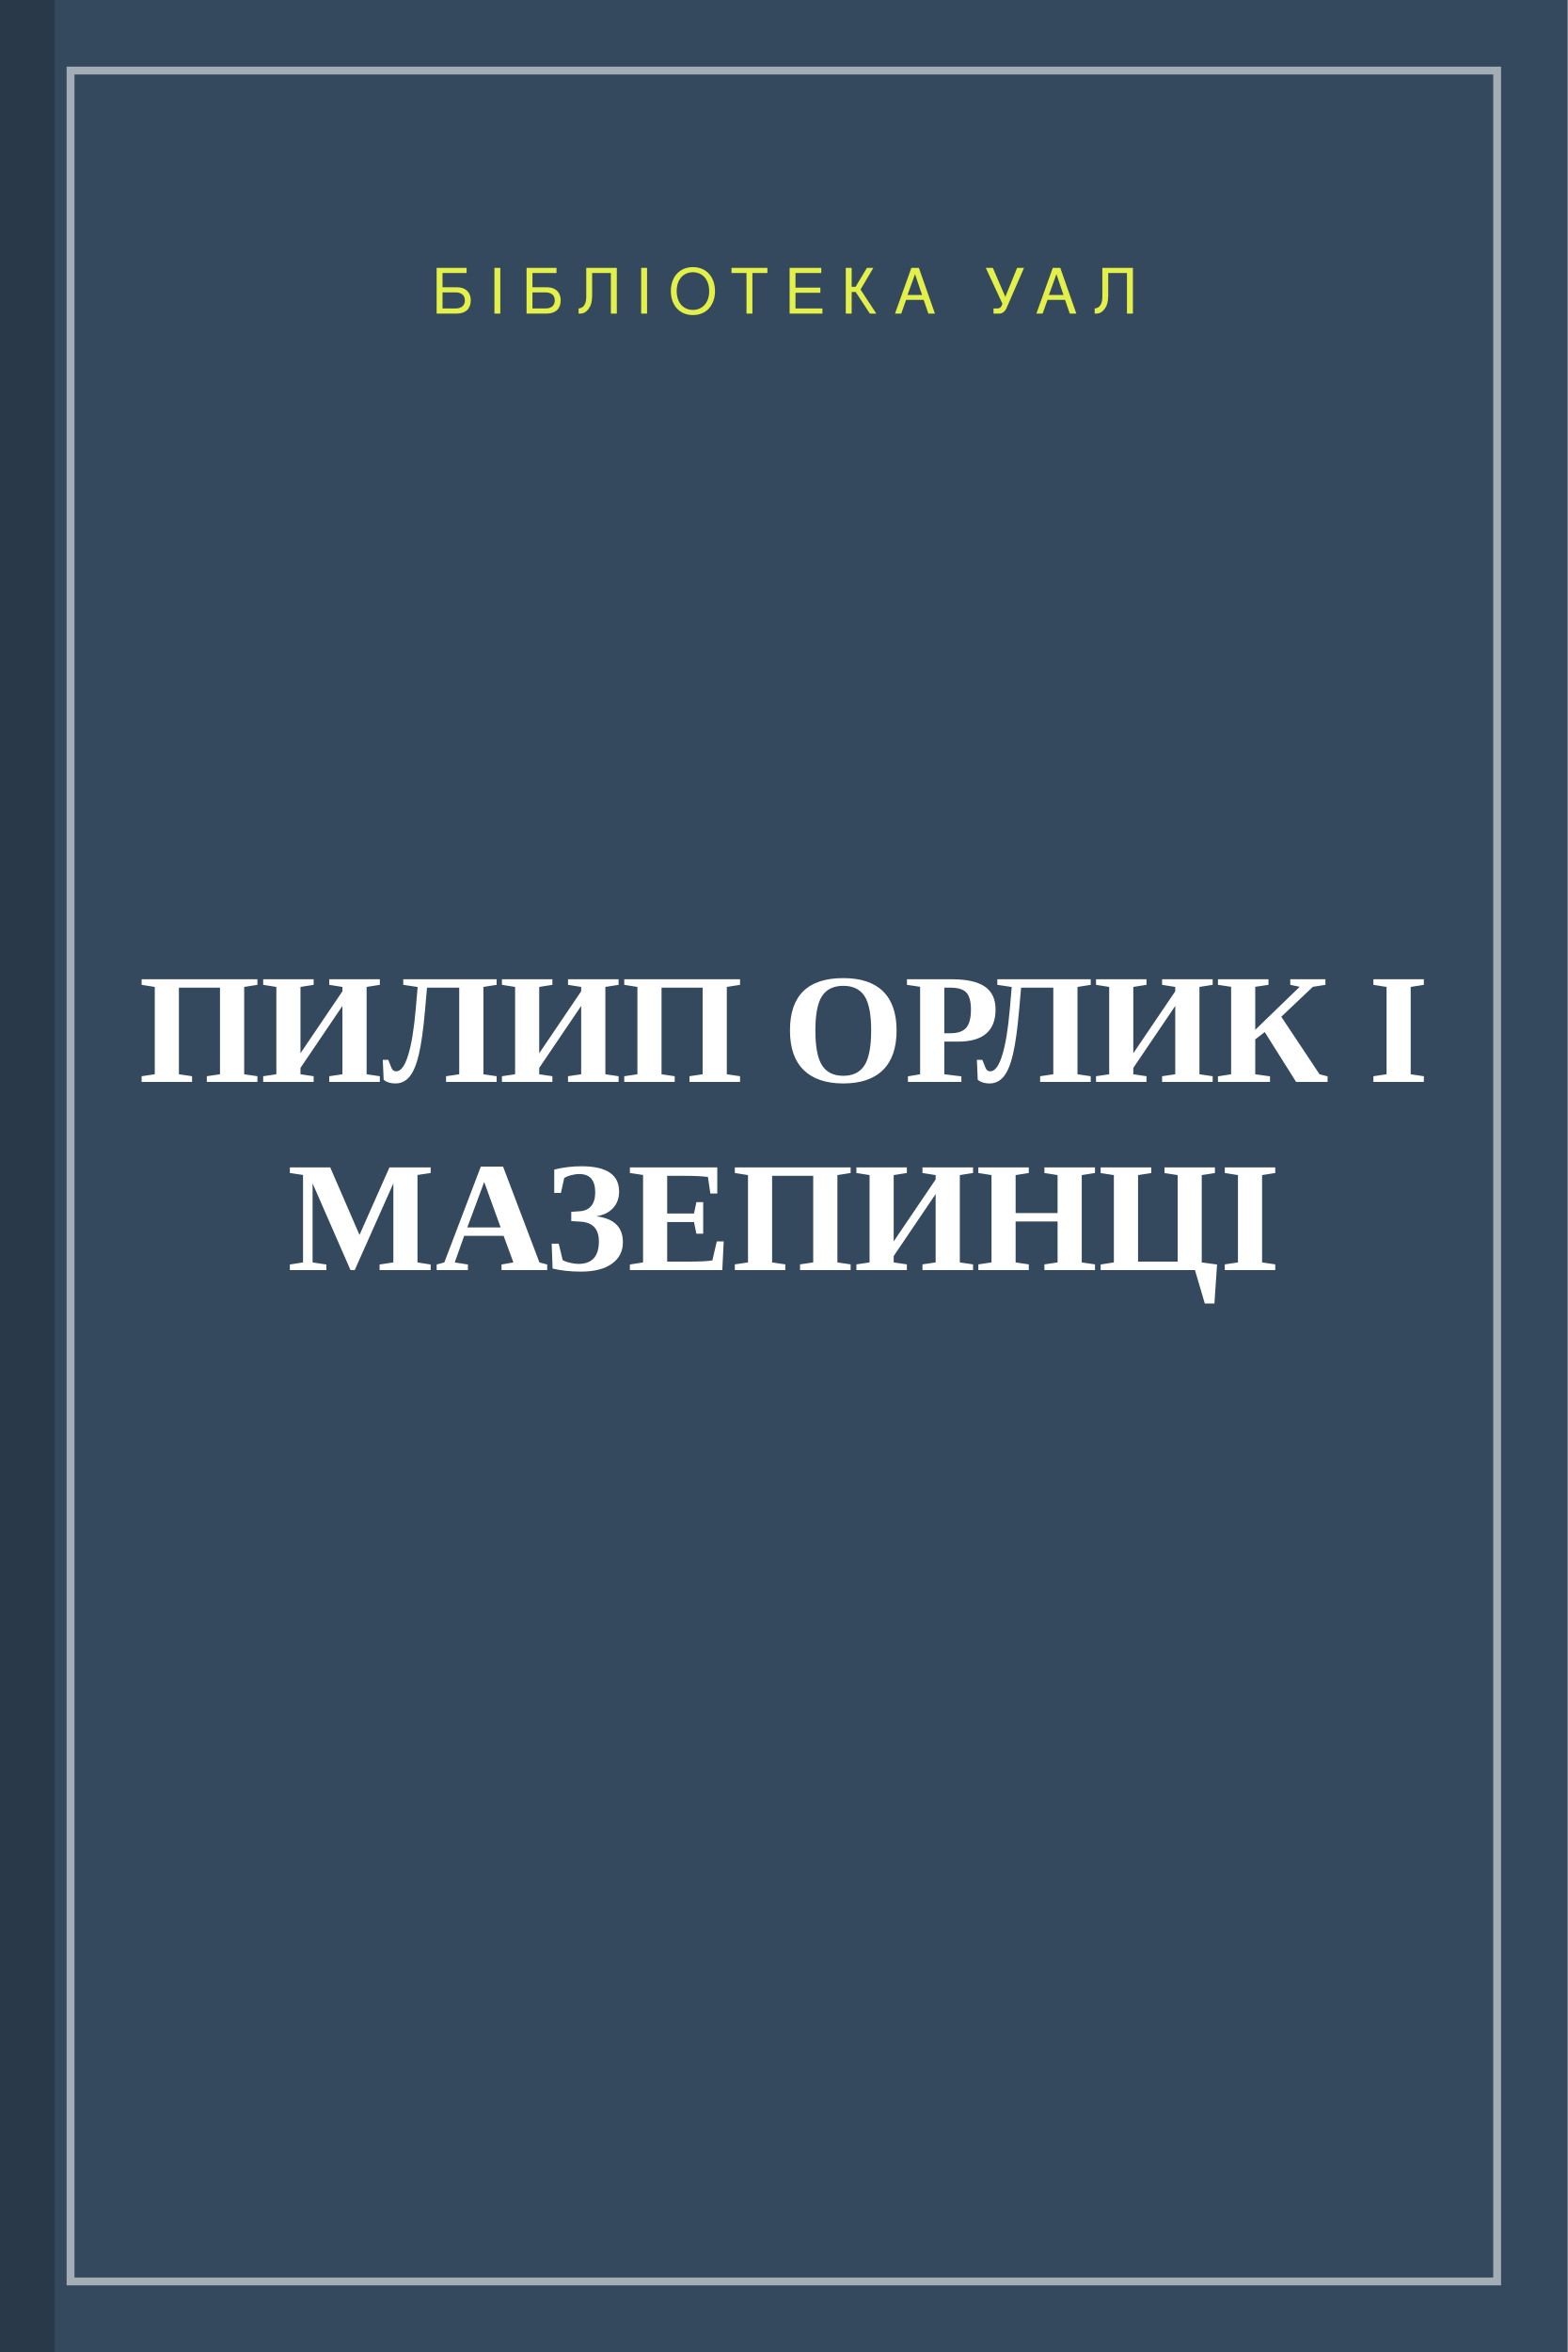
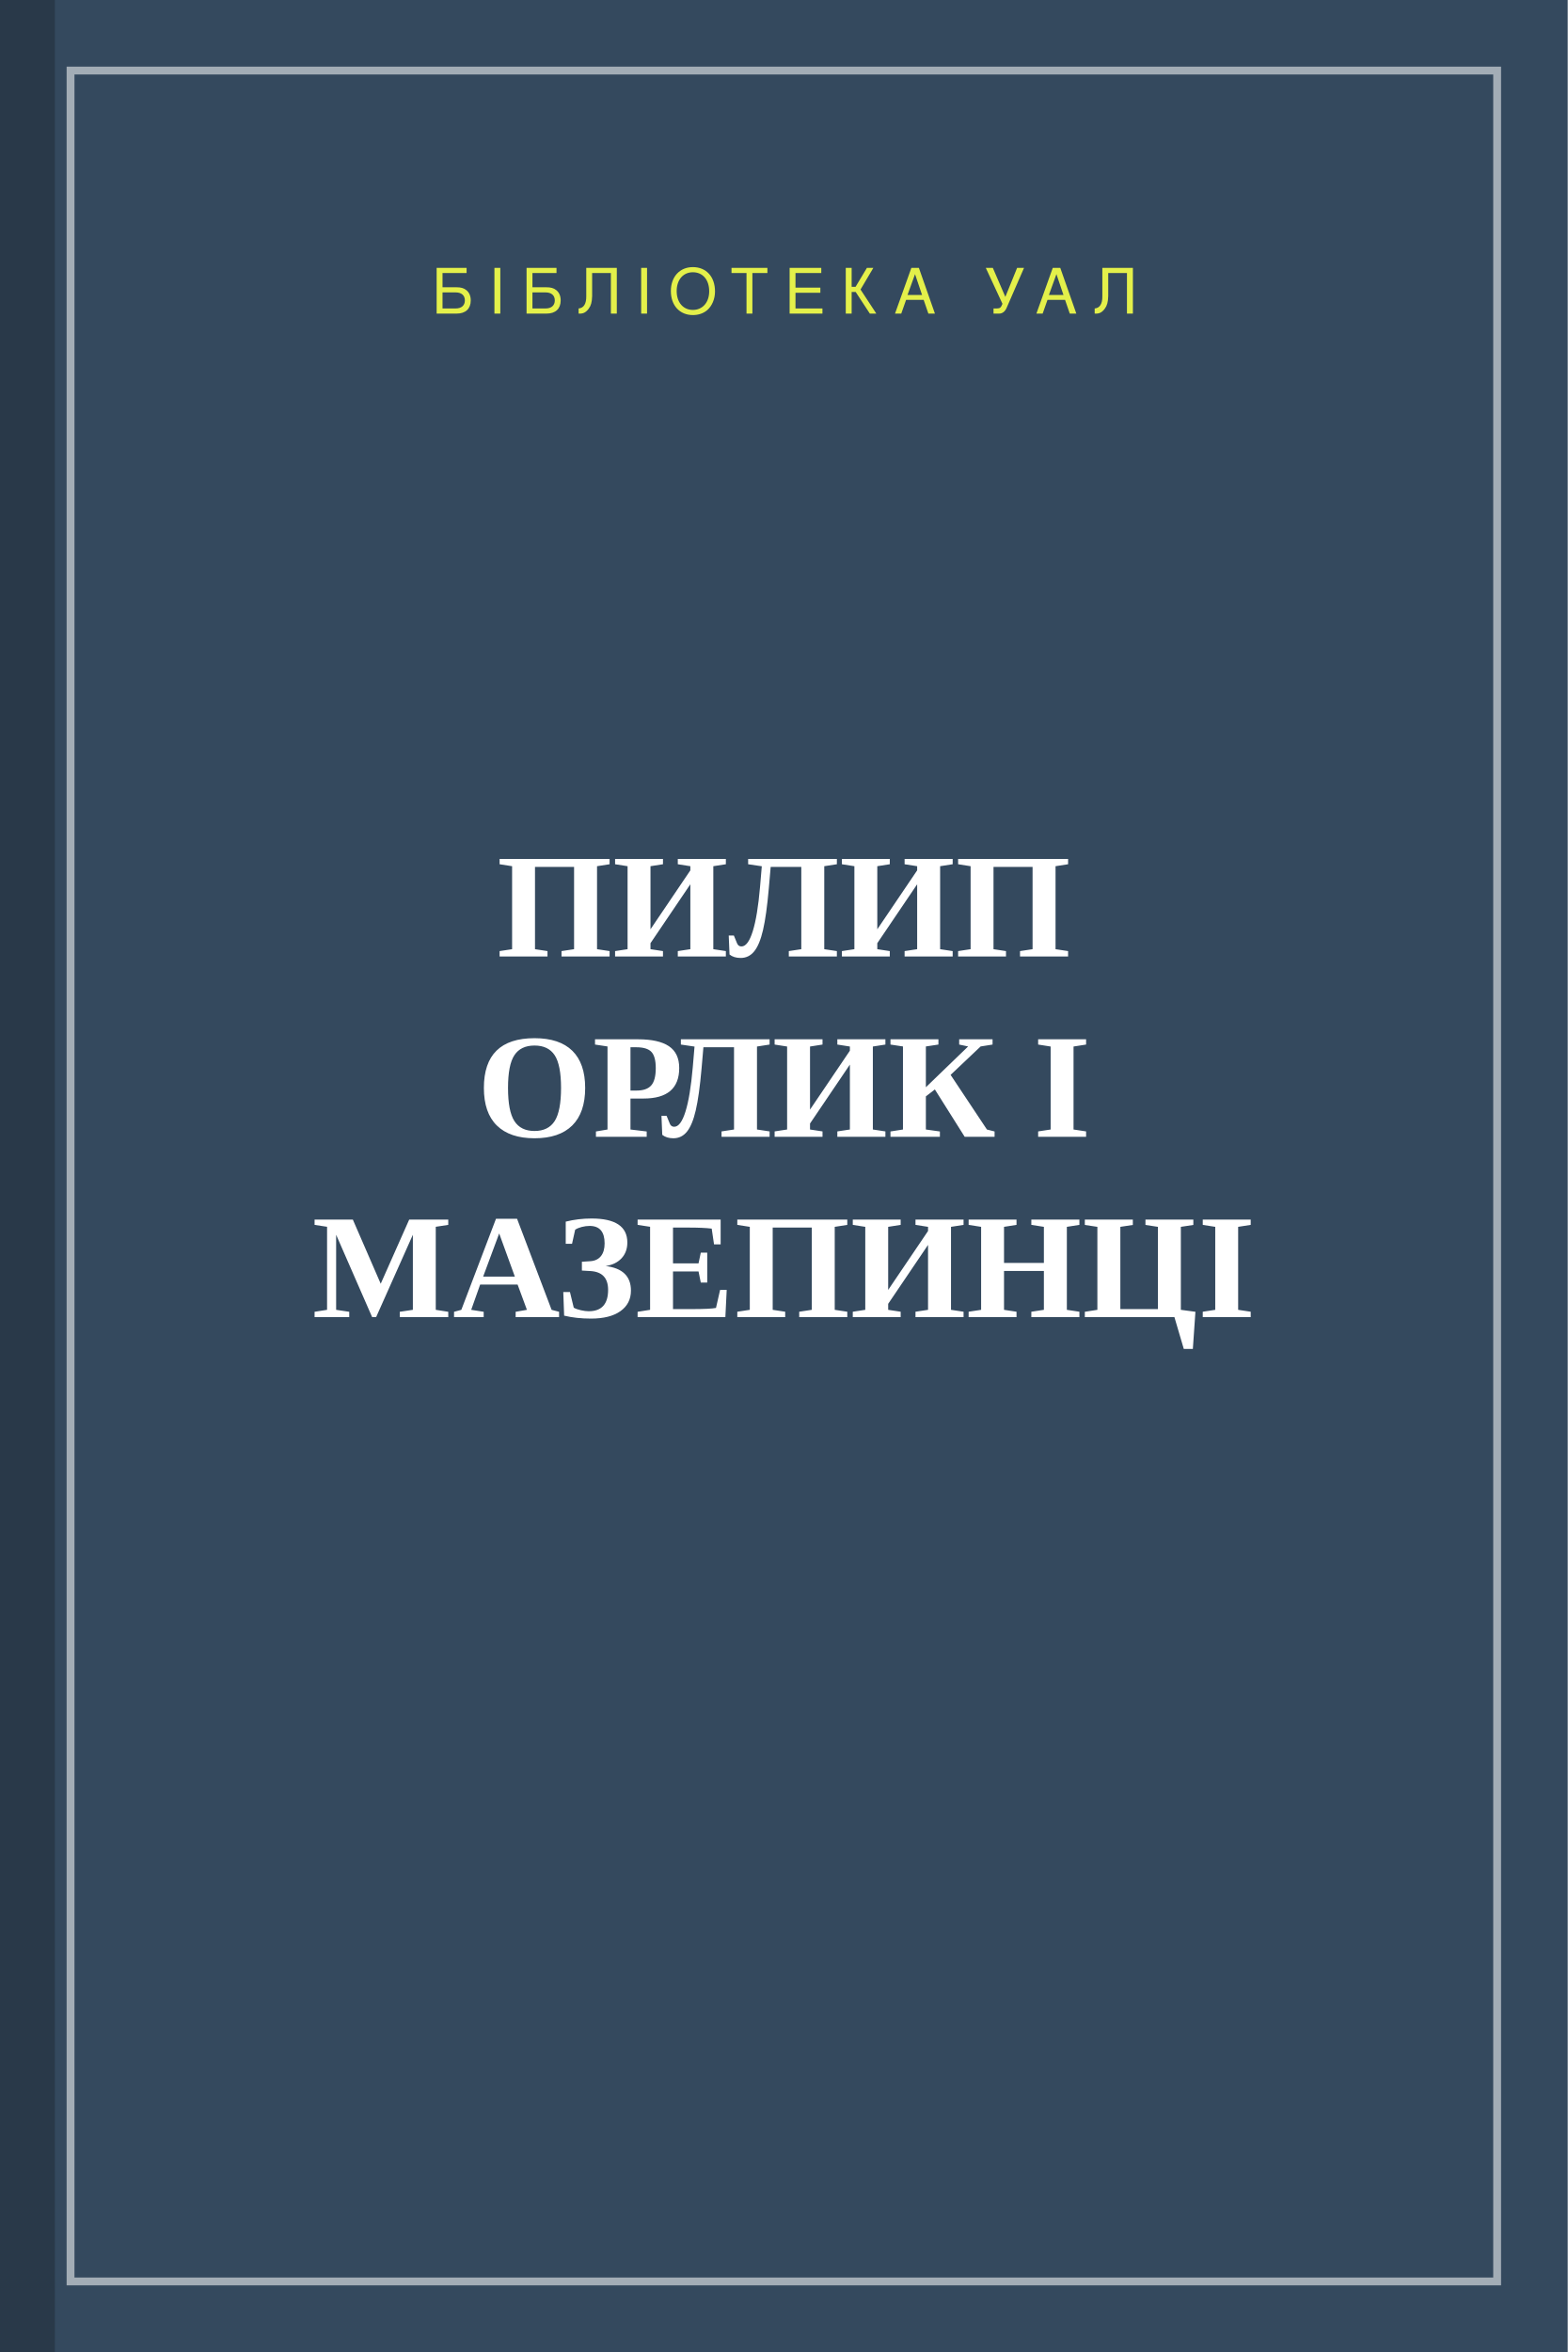
<svg xmlns="http://www.w3.org/2000/svg" viewBox="0 0 400 600" width="400" height="600">
  <rect width="400" height="600" fill="#34495e" />
  <rect x="18" y="18" width="364" height="564" fill="none" stroke="#fff" stroke-opacity=".55" stroke-width="2" />
  <rect x="0" y="0" width="14" height="600" fill="#000" fill-opacity=".22" />
  <g fill="#fff" font-family="Georgia, 'Times New Roman', serif" font-weight="700" text-anchor="middle">
-     <text x="200" y="276" font-size="40">ПИЛИП ОРЛИК І</text>
-     <text x="200" y="324" font-size="40">МАЗЕПИНЦІ</text>
+     <text x="200" y="244" font-size="38">ПИЛИП</text>
+     <text x="200" y="290" font-size="38">ОРЛИК І</text>
+     <text x="200" y="336" font-size="38">МАЗЕПИНЦІ</text>
  </g>
-   <text x="200" y="520" fill="#fff" fill-opacity=".85" font-family="Helvetica, Arial, sans-serif" font-size="22" text-anchor="middle" />
+   <g fill="#fff" fill-opacity=".85" font-family="Helvetica, Arial, sans-serif" text-anchor="middle" />
  <text x="200" y="80" fill="#e4f04a" font-family="Helvetica, Arial, sans-serif" font-size="16" letter-spacing="4" text-anchor="middle">БІБЛІОТЕКА УАЛ</text>
</svg>
